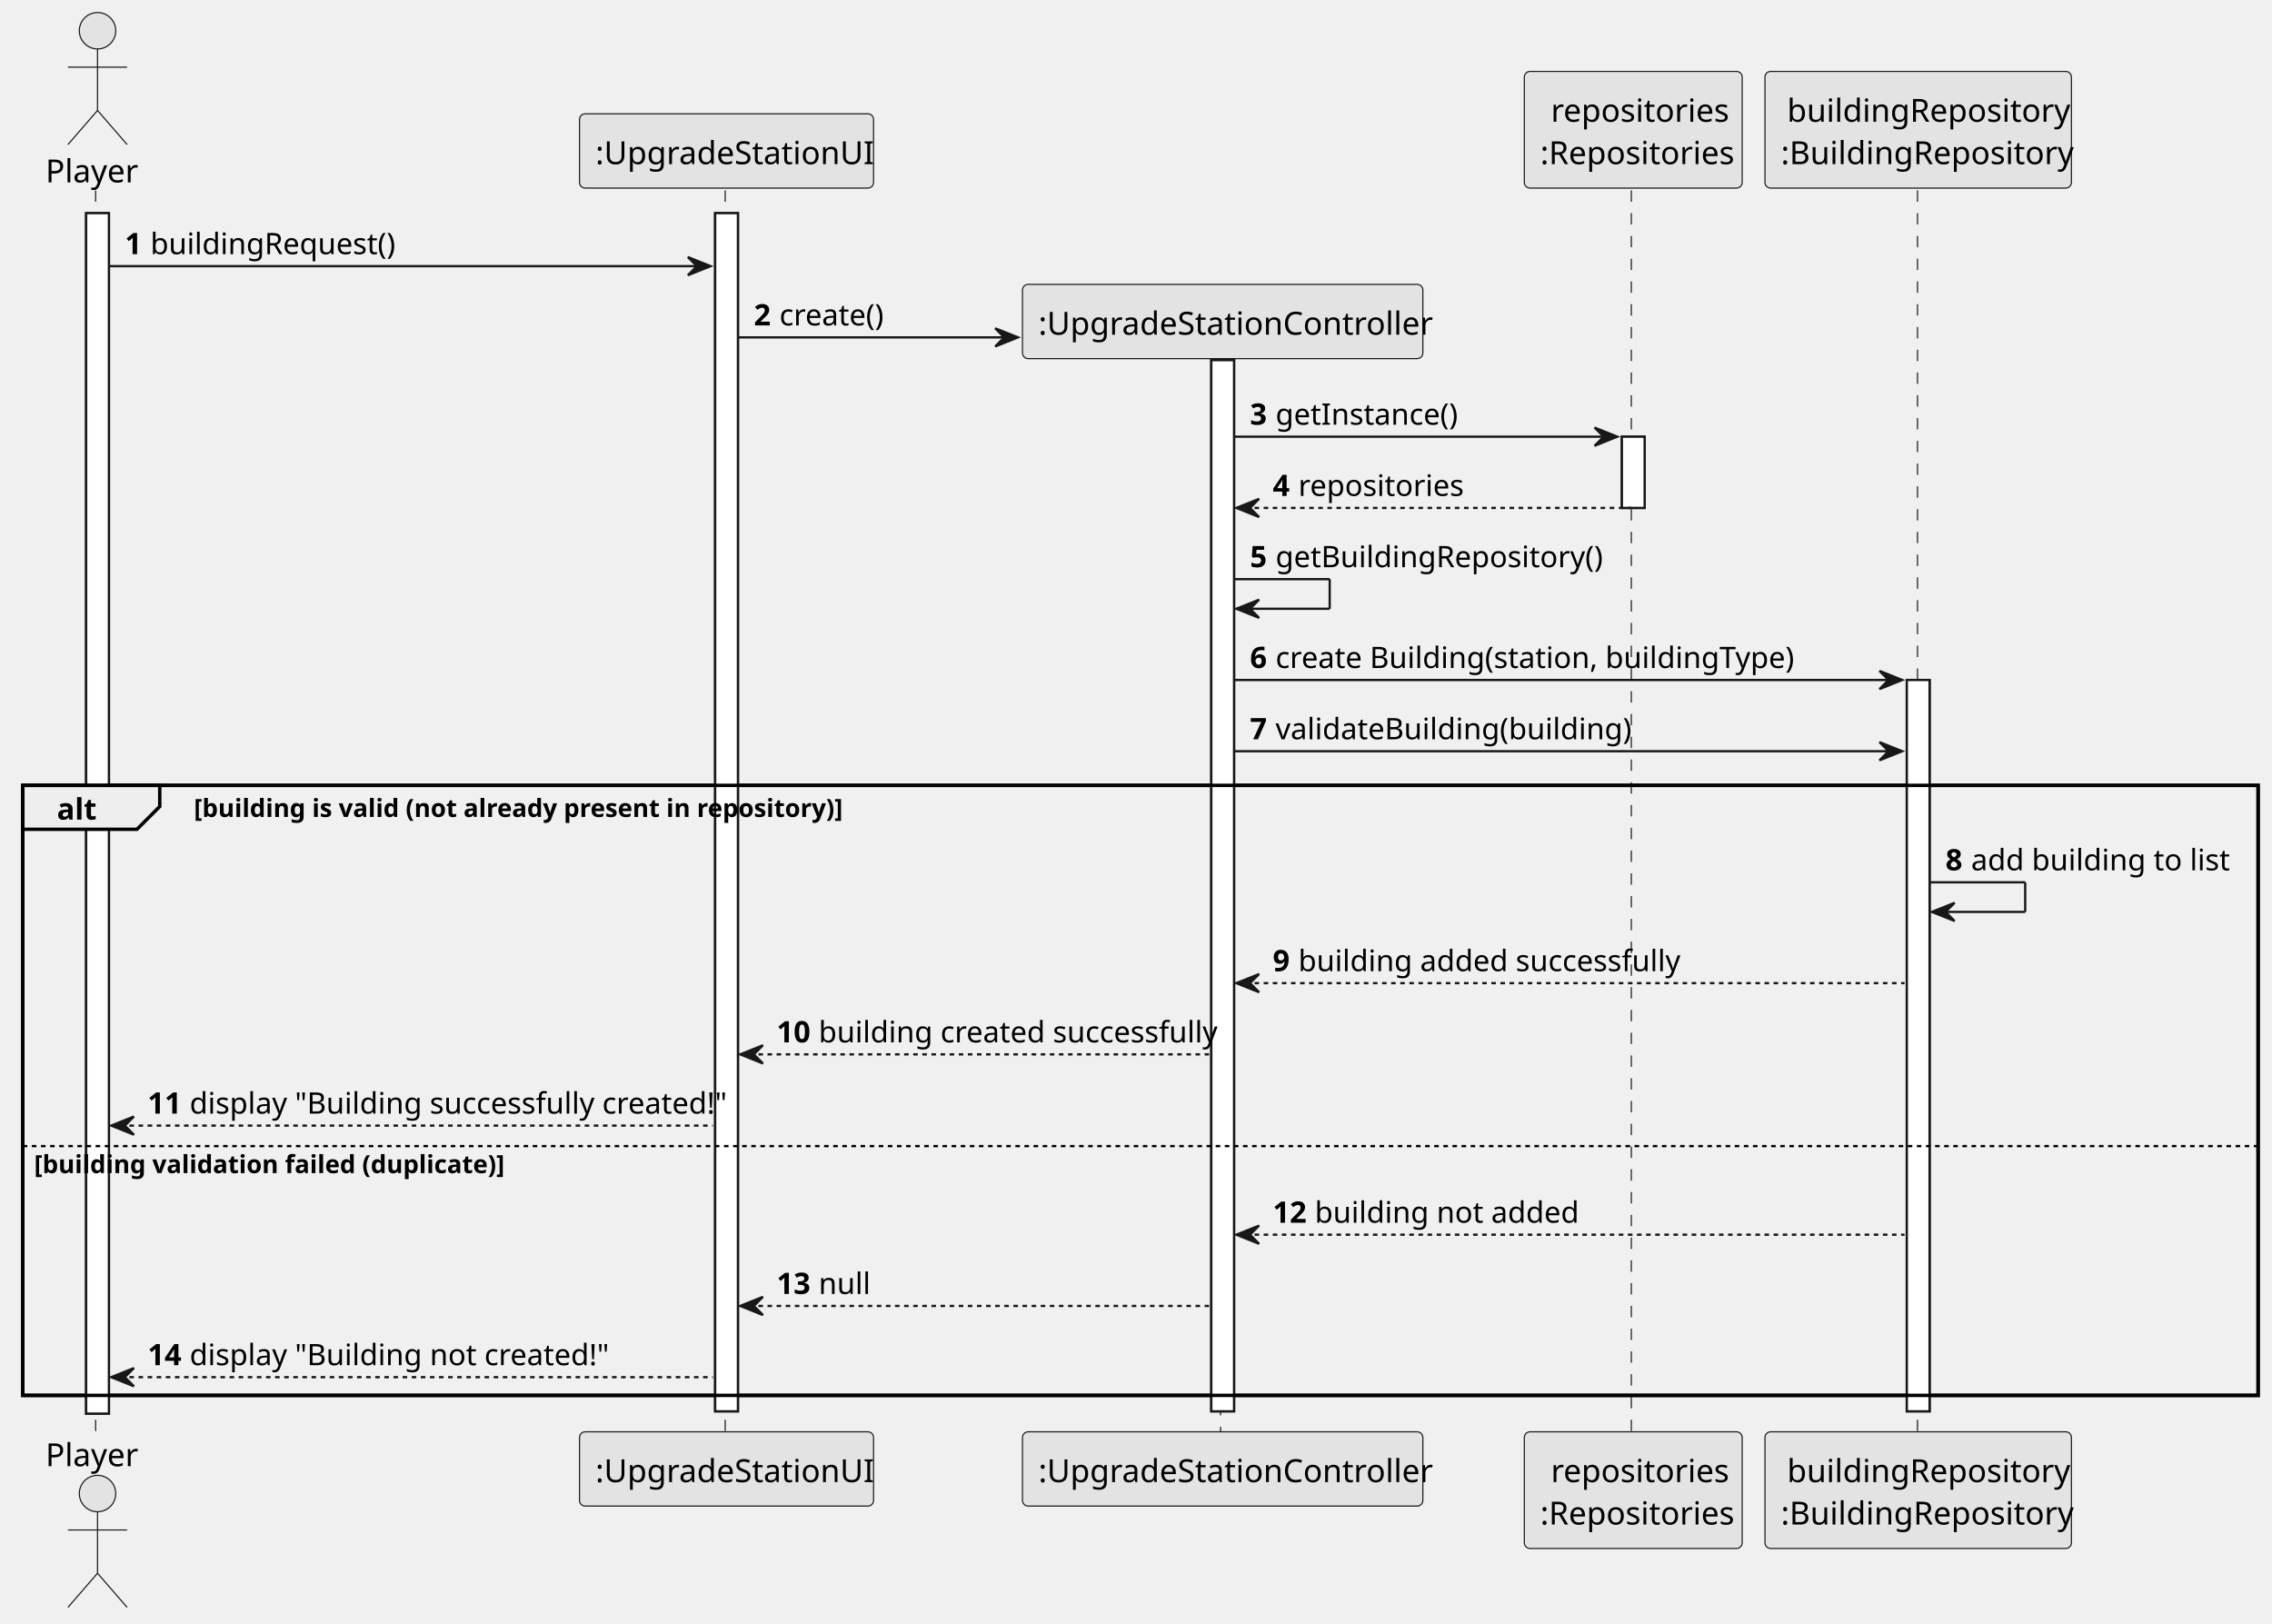
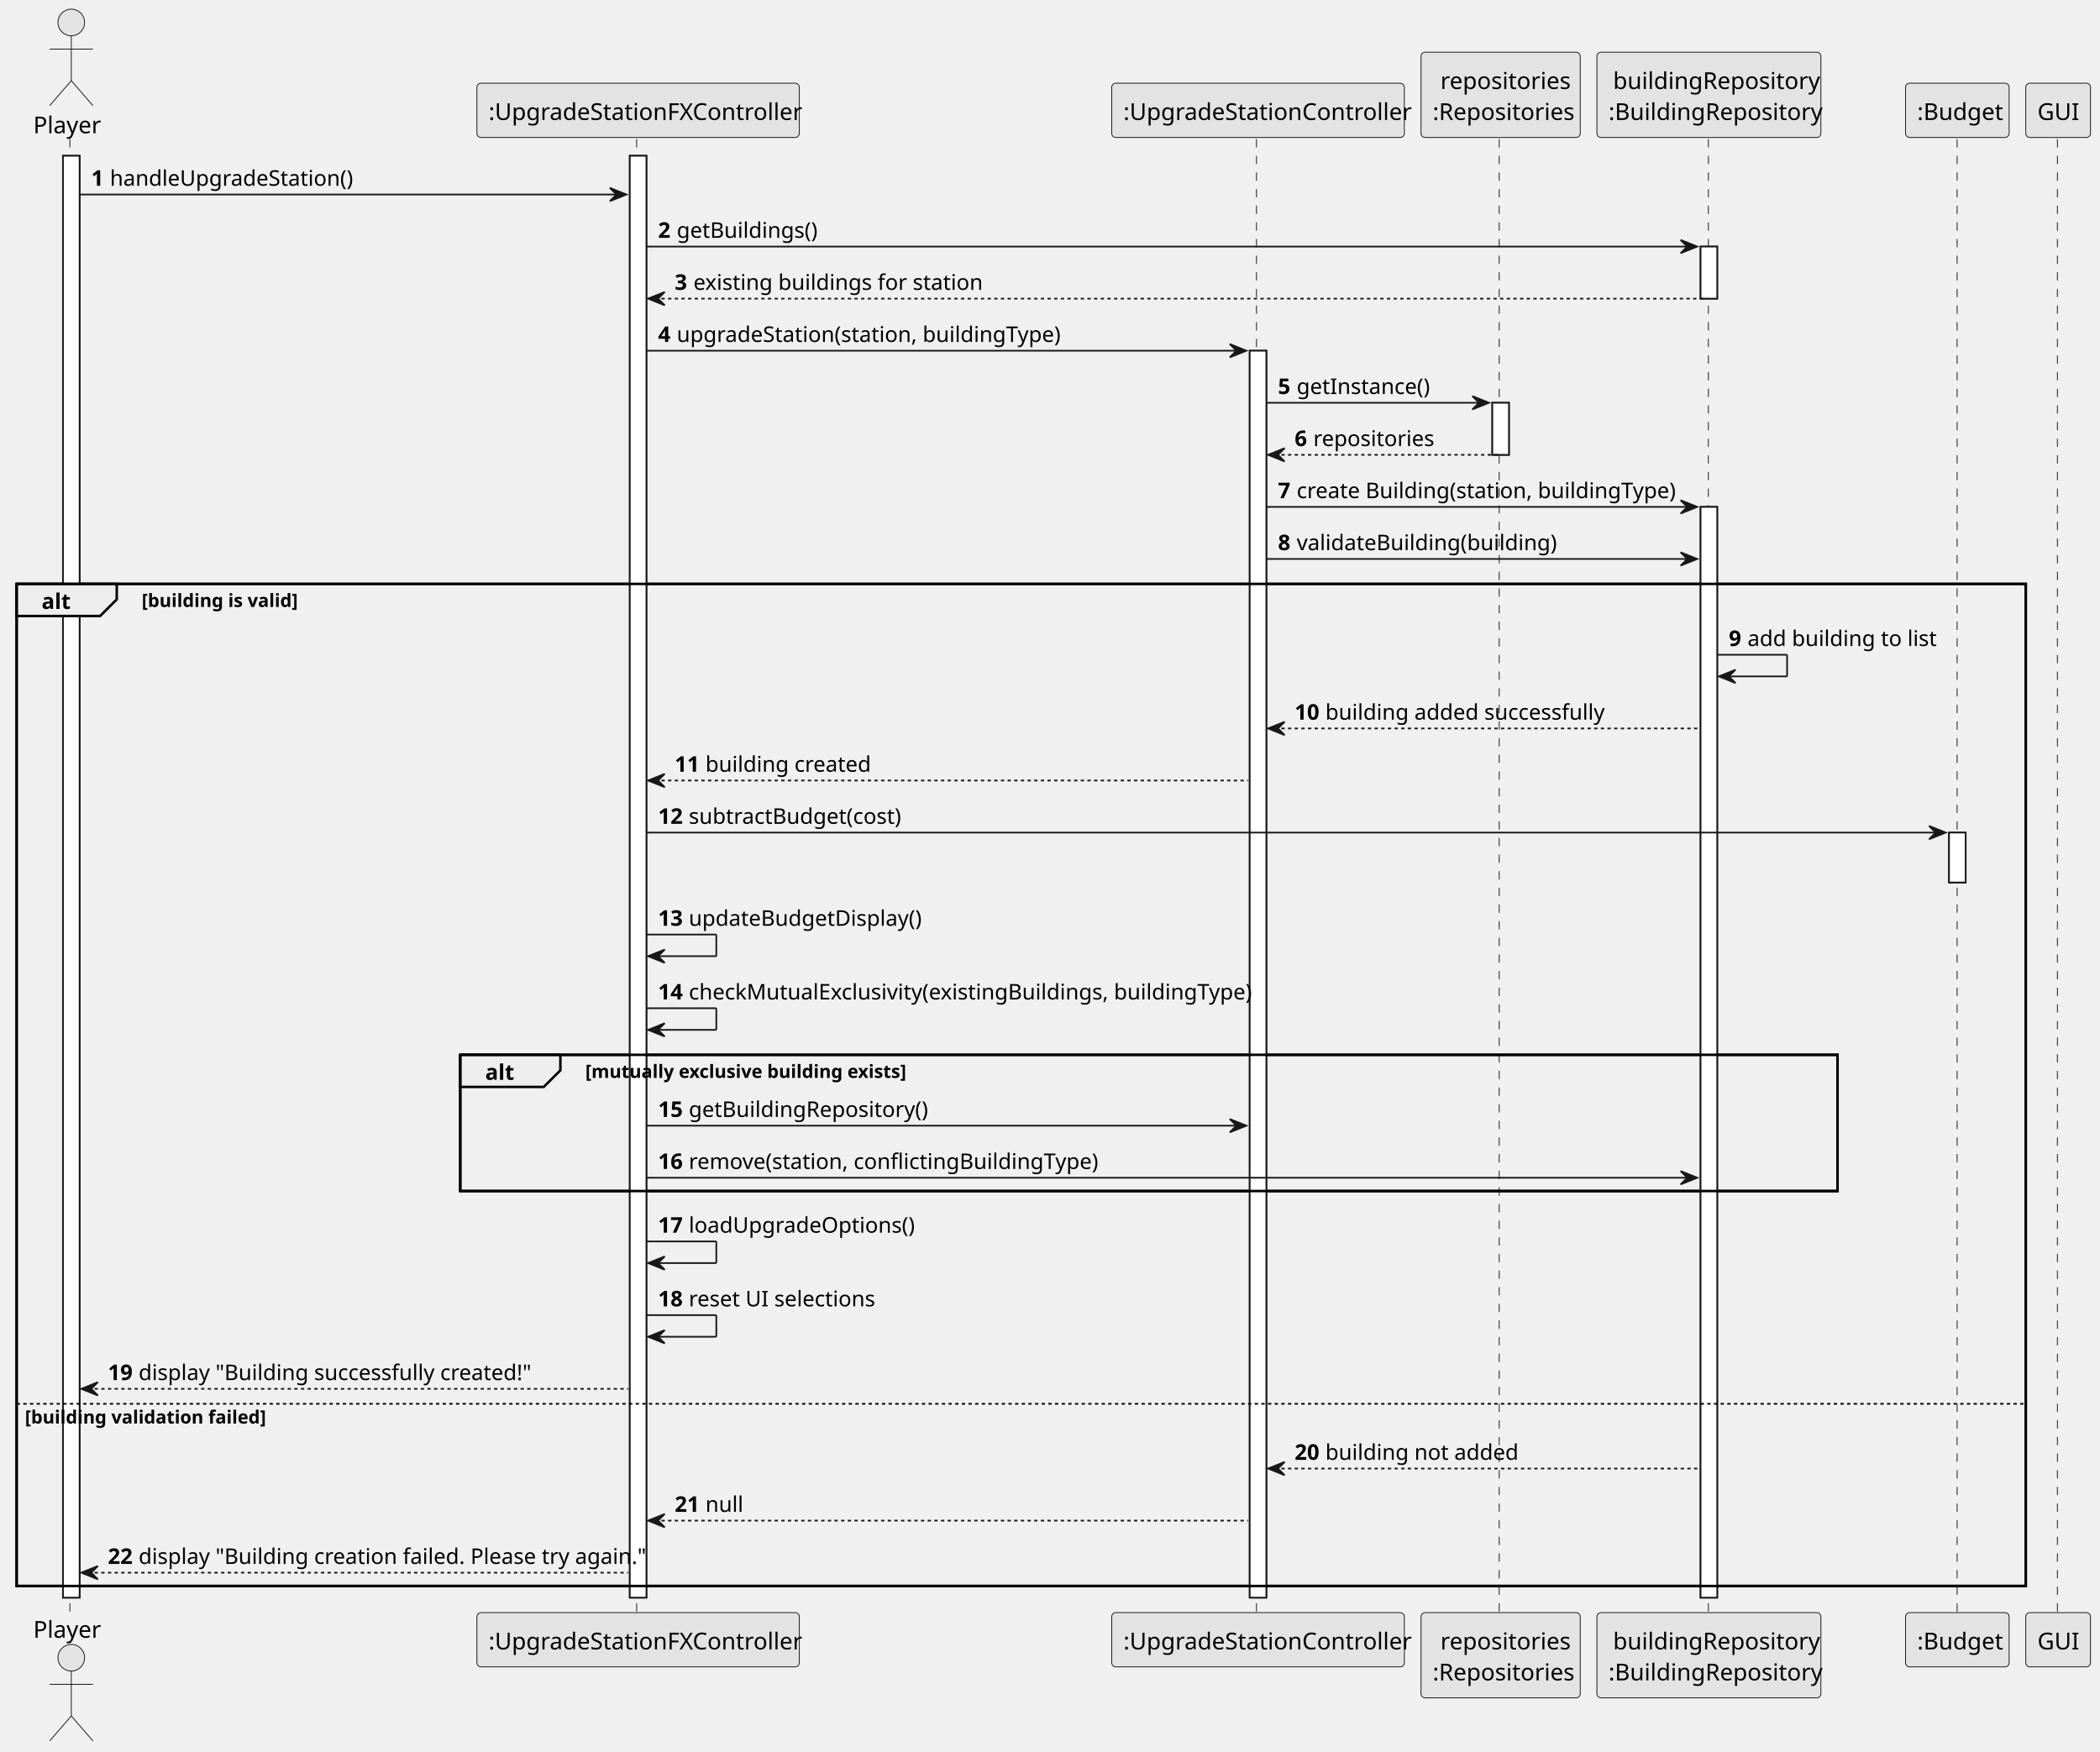
- <svg xmlns="http://www.w3.org/2000/svg" contentStyleType="text/css" height="713px" preserveAspectRatio="none" style="width:998px;height:713px;background:#FFFFFF;" version="1.1" viewBox="0 0 998 713" width="998px" zoomAndPan="magnify">
+ <svg xmlns="http://www.w3.org/2000/svg" contentStyleType="text/css" height="1053px" preserveAspectRatio="none" style="width:1262px;height:1053px;background:#FFFFFF;" version="1.1" viewBox="0 0 1262 1053" width="1262px" zoomAndPan="magnify">
  <defs />
  <g>
-     <rect fill="#FFFFFF" height="527.326" style="stroke:#181818;stroke-width:1.0;" width="10" x="37.841" y="93.621" />
-     <rect fill="#FFFFFF" height="526.326" style="stroke:#181818;stroke-width:1.0;" width="10" x="314.139" y="93.621" />
-     <rect fill="#FFFFFF" height="461.744" style="stroke:#181818;stroke-width:1.0;" width="10" x="532.076" y="158.203" />
-     <rect fill="#FFFFFF" height="31.291" style="stroke:#181818;stroke-width:1.0;" width="10" x="712.428" y="191.824" />
-     <rect fill="#FFFFFF" height="321.25" style="stroke:#181818;stroke-width:1.0;" width="10" x="837.59" y="298.697" />
-     <rect fill="none" height="267.959" style="stroke:#000000;stroke-width:1.5;" width="981.89" x="10" y="344.988" />
-     <line style="stroke:#181818;stroke-width:0.5;stroke-dasharray:5.0,5.0;" x1="42" x2="42" y1="83.621" y2="629.947" />
-     <line style="stroke:#181818;stroke-width:0.5;stroke-dasharray:5.0,5.0;" x1="318.549" x2="318.549" y1="83.621" y2="629.947" />
-     <line style="stroke:#181818;stroke-width:0.5;stroke-dasharray:5.0,5.0;" x1="536.142" x2="536.142" y1="156.723" y2="629.947" />
-     <line style="stroke:#181818;stroke-width:0.5;stroke-dasharray:5.0,5.0;" x1="716.577" x2="716.577" y1="83.621" y2="629.947" />
-     <line style="stroke:#181818;stroke-width:0.5;stroke-dasharray:5.0,5.0;" x1="842.28" x2="842.28" y1="83.621" y2="629.947" />
+     <rect fill="#FFFFFF" height="866.615" style="stroke:#181818;stroke-width:1.0;" width="10" x="37.841" y="93.621" />
+     <rect fill="#FFFFFF" height="866.615" style="stroke:#181818;stroke-width:1.0;" width="10" x="378.472" y="93.621" />
+     <rect fill="#FFFFFF" height="749.451" style="stroke:#181818;stroke-width:1.0;" width="10" x="751.019" y="210.785" />
+     <rect fill="#FFFFFF" height="31.291" style="stroke:#181818;stroke-width:1.0;" width="10" x="896.805" y="242.076" />
+     <rect fill="#FFFFFF" height="31.291" style="stroke:#181818;stroke-width:1.0;" width="10" x="1021.966" y="148.203" />
+     <rect fill="#FFFFFF" height="655.578" style="stroke:#181818;stroke-width:1.0;" width="10" x="1021.966" y="304.658" />
+     <rect fill="#FFFFFF" height="30" style="stroke:#181818;stroke-width:1.0;" width="10" x="1171.266" y="500.404" />
+     <rect fill="none" height="602.287" style="stroke:#000000;stroke-width:1.5;" width="1207.397" x="10" y="350.949" />
+     <rect fill="none" height="81.873" style="stroke:#000000;stroke-width:1.5;" width="827.683" x="276.593" y="633.986" />
+     <line style="stroke:#181818;stroke-width:0.5;stroke-dasharray:5.0,5.0;" x1="42" x2="42" y1="83.621" y2="970.236" />
+     <line style="stroke:#181818;stroke-width:0.5;stroke-dasharray:5.0,5.0;" x1="382.593" x2="382.593" y1="83.621" y2="970.236" />
+     <line style="stroke:#181818;stroke-width:0.5;stroke-dasharray:5.0,5.0;" x1="755.085" x2="755.085" y1="83.621" y2="970.236" />
+     <line style="stroke:#181818;stroke-width:0.5;stroke-dasharray:5.0,5.0;" x1="900.953" x2="900.953" y1="83.621" y2="970.236" />
+     <line style="stroke:#181818;stroke-width:0.5;stroke-dasharray:5.0,5.0;" x1="1026.656" x2="1026.656" y1="83.621" y2="970.236" />
+     <line style="stroke:#181818;stroke-width:0.5;stroke-dasharray:5.0,5.0;" x1="1176.135" x2="1176.135" y1="83.621" y2="970.236" />
+     <line style="stroke:#181818;stroke-width:0.5;stroke-dasharray:5.0,5.0;" x1="1236.397" x2="1236.397" y1="83.621" y2="970.236" />
    <text fill="#000000" font-family="sans-serif" font-size="14" lengthAdjust="spacing" textLength="39.683" x="20" y="80.107">Player</text>
    <ellipse cx="42.841" cy="13.5" fill="#E3E3E3" rx="8" ry="8" style="stroke:#181818;stroke-width:0.5;" />
    <path d="M42.841,21.5 L42.841,48.5 M29.841,29.5 L55.841,29.5 M42.841,48.5 L29.841,63.5 M42.841,48.5 L55.841,63.5 " fill="none" style="stroke:#181818;stroke-width:0.5;" />
-     <text fill="#000000" font-family="sans-serif" font-size="14" lengthAdjust="spacing" textLength="39.683" x="20" y="644.055">Player</text>
-     <ellipse cx="42.841" cy="656.068" fill="#E3E3E3" rx="8" ry="8" style="stroke:#181818;stroke-width:0.5;" />
-     <path d="M42.841,664.068 L42.841,691.068 M29.841,672.068 L55.841,672.068 M42.841,691.068 L29.841,706.068 M42.841,691.068 L55.841,706.068 " fill="none" style="stroke:#181818;stroke-width:0.5;" />
-     <rect fill="#E3E3E3" height="32.621" rx="2.5" ry="2.5" style="stroke:#181818;stroke-width:0.5;" width="129.179" x="254.549" y="50" />
-     <text fill="#000000" font-family="sans-serif" font-size="14" lengthAdjust="spacing" textLength="115.179" x="261.549" y="72.107">:UpgradeStationUI</text>
-     <rect fill="#E3E3E3" height="32.621" rx="2.5" ry="2.5" style="stroke:#181818;stroke-width:0.5;" width="129.179" x="254.549" y="628.947" />
-     <text fill="#000000" font-family="sans-serif" font-size="14" lengthAdjust="spacing" textLength="115.179" x="261.549" y="651.055">:UpgradeStationUI</text>
-     <rect fill="#E3E3E3" height="32.621" rx="2.5" ry="2.5" style="stroke:#181818;stroke-width:0.5;" width="175.868" x="449.142" y="628.947" />
-     <text fill="#000000" font-family="sans-serif" font-size="14" lengthAdjust="spacing" textLength="161.868" x="456.142" y="651.055">:UpgradeStationController</text>
-     <rect fill="#E3E3E3" height="51.242" rx="2.5" ry="2.5" style="stroke:#181818;stroke-width:0.5;" width="95.703" x="669.577" y="31.379" />
-     <text fill="#000000" font-family="sans-serif" font-size="14" lengthAdjust="spacing" textLength="72.365" x="681.246" y="53.486">repositories</text>
-     <text fill="#000000" font-family="sans-serif" font-size="14" lengthAdjust="spacing" textLength="81.703" x="676.577" y="72.107">:Repositories</text>
-     <rect fill="#E3E3E3" height="51.242" rx="2.5" ry="2.5" style="stroke:#181818;stroke-width:0.5;" width="95.703" x="669.577" y="628.947" />
-     <text fill="#000000" font-family="sans-serif" font-size="14" lengthAdjust="spacing" textLength="72.365" x="681.246" y="651.055">repositories</text>
-     <text fill="#000000" font-family="sans-serif" font-size="14" lengthAdjust="spacing" textLength="81.703" x="676.577" y="669.676">:Repositories</text>
-     <rect fill="#E3E3E3" height="51.242" rx="2.5" ry="2.5" style="stroke:#181818;stroke-width:0.5;" width="134.62" x="775.28" y="31.379" />
-     <text fill="#000000" font-family="sans-serif" font-size="14" lengthAdjust="spacing" textLength="115.179" x="785" y="53.486">buildingRepository</text>
-     <text fill="#000000" font-family="sans-serif" font-size="14" lengthAdjust="spacing" textLength="120.62" x="782.28" y="72.107">:BuildingRepository</text>
-     <rect fill="#E3E3E3" height="51.242" rx="2.5" ry="2.5" style="stroke:#181818;stroke-width:0.5;" width="134.62" x="775.28" y="628.947" />
-     <text fill="#000000" font-family="sans-serif" font-size="14" lengthAdjust="spacing" textLength="115.179" x="785" y="651.055">buildingRepository</text>
-     <text fill="#000000" font-family="sans-serif" font-size="14" lengthAdjust="spacing" textLength="120.62" x="782.28" y="669.676">:BuildingRepository</text>
-     <rect fill="#FFFFFF" height="527.326" style="stroke:#181818;stroke-width:1.0;" width="10" x="37.841" y="93.621" />
-     <rect fill="#FFFFFF" height="526.326" style="stroke:#181818;stroke-width:1.0;" width="10" x="314.139" y="93.621" />
-     <rect fill="#FFFFFF" height="461.744" style="stroke:#181818;stroke-width:1.0;" width="10" x="532.076" y="158.203" />
-     <rect fill="#FFFFFF" height="31.291" style="stroke:#181818;stroke-width:1.0;" width="10" x="712.428" y="191.824" />
-     <rect fill="#FFFFFF" height="321.25" style="stroke:#181818;stroke-width:1.0;" width="10" x="837.59" y="298.697" />
-     <polygon fill="#181818" points="302.139,112.912,312.139,116.912,302.139,120.912,306.139,116.912" style="stroke:#181818;stroke-width:1.0;" />
-     <line style="stroke:#181818;stroke-width:1.0;" x1="47.841" x2="308.139" y1="116.912" y2="116.912" />
+     <text fill="#000000" font-family="sans-serif" font-size="14" lengthAdjust="spacing" textLength="39.683" x="20" y="984.344">Player</text>
+     <ellipse cx="42.841" cy="996.357" fill="#E3E3E3" rx="8" ry="8" style="stroke:#181818;stroke-width:0.5;" />
+     <path d="M42.841,1004.357 L42.841,1031.357 M29.841,1012.357 L55.841,1012.357 M42.841,1031.357 L29.841,1046.357 M42.841,1031.357 L55.841,1046.357 " fill="none" style="stroke:#181818;stroke-width:0.5;" />
+     <rect fill="#E3E3E3" height="32.621" rx="2.5" ry="2.5" style="stroke:#181818;stroke-width:0.5;" width="193.758" x="286.593" y="50" />
+     <text fill="#000000" font-family="sans-serif" font-size="14" lengthAdjust="spacing" textLength="179.758" x="293.593" y="72.107">:UpgradeStationFXController</text>
+     <rect fill="#E3E3E3" height="32.621" rx="2.5" ry="2.5" style="stroke:#181818;stroke-width:0.5;" width="193.758" x="286.593" y="969.236" />
+     <text fill="#000000" font-family="sans-serif" font-size="14" lengthAdjust="spacing" textLength="179.758" x="293.593" y="991.344">:UpgradeStationFXController</text>
+     <rect fill="#E3E3E3" height="32.621" rx="2.5" ry="2.5" style="stroke:#181818;stroke-width:0.5;" width="175.868" x="668.085" y="50" />
+     <text fill="#000000" font-family="sans-serif" font-size="14" lengthAdjust="spacing" textLength="161.868" x="675.085" y="72.107">:UpgradeStationController</text>
+     <rect fill="#E3E3E3" height="32.621" rx="2.5" ry="2.5" style="stroke:#181818;stroke-width:0.5;" width="175.868" x="668.085" y="969.236" />
+     <text fill="#000000" font-family="sans-serif" font-size="14" lengthAdjust="spacing" textLength="161.868" x="675.085" y="991.344">:UpgradeStationController</text>
+     <rect fill="#E3E3E3" height="51.242" rx="2.5" ry="2.5" style="stroke:#181818;stroke-width:0.5;" width="95.703" x="853.953" y="31.379" />
+     <text fill="#000000" font-family="sans-serif" font-size="14" lengthAdjust="spacing" textLength="72.365" x="865.622" y="53.486">repositories</text>
+     <text fill="#000000" font-family="sans-serif" font-size="14" lengthAdjust="spacing" textLength="81.703" x="860.953" y="72.107">:Repositories</text>
+     <rect fill="#E3E3E3" height="51.242" rx="2.5" ry="2.5" style="stroke:#181818;stroke-width:0.5;" width="95.703" x="853.953" y="969.236" />
+     <text fill="#000000" font-family="sans-serif" font-size="14" lengthAdjust="spacing" textLength="72.365" x="865.622" y="991.344">repositories</text>
+     <text fill="#000000" font-family="sans-serif" font-size="14" lengthAdjust="spacing" textLength="81.703" x="860.953" y="1009.965">:Repositories</text>
+     <rect fill="#E3E3E3" height="51.242" rx="2.5" ry="2.5" style="stroke:#181818;stroke-width:0.5;" width="134.62" x="959.656" y="31.379" />
+     <text fill="#000000" font-family="sans-serif" font-size="14" lengthAdjust="spacing" textLength="115.179" x="969.377" y="53.486">buildingRepository</text>
+     <text fill="#000000" font-family="sans-serif" font-size="14" lengthAdjust="spacing" textLength="120.62" x="966.656" y="72.107">:BuildingRepository</text>
+     <rect fill="#E3E3E3" height="51.242" rx="2.5" ry="2.5" style="stroke:#181818;stroke-width:0.5;" width="134.62" x="959.656" y="969.236" />
+     <text fill="#000000" font-family="sans-serif" font-size="14" lengthAdjust="spacing" textLength="115.179" x="969.377" y="991.344">buildingRepository</text>
+     <text fill="#000000" font-family="sans-serif" font-size="14" lengthAdjust="spacing" textLength="120.62" x="966.656" y="1009.965">:BuildingRepository</text>
+     <rect fill="#E3E3E3" height="32.621" rx="2.5" ry="2.5" style="stroke:#181818;stroke-width:0.5;" width="62.262" x="1145.135" y="50" />
+     <text fill="#000000" font-family="sans-serif" font-size="14" lengthAdjust="spacing" textLength="48.262" x="1152.135" y="72.107">:Budget</text>
+     <rect fill="#E3E3E3" height="32.621" rx="2.5" ry="2.5" style="stroke:#181818;stroke-width:0.5;" width="62.262" x="1145.135" y="969.236" />
+     <text fill="#000000" font-family="sans-serif" font-size="14" lengthAdjust="spacing" textLength="48.262" x="1152.135" y="991.344">:Budget</text>
+     <rect fill="#E3E3E3" height="32.621" rx="2.5" ry="2.5" style="stroke:#181818;stroke-width:0.5;" width="38.89" x="1217.397" y="50" />
+     <text fill="#000000" font-family="sans-serif" font-size="14" lengthAdjust="spacing" textLength="24.89" x="1224.397" y="72.107">GUI</text>
+     <rect fill="#E3E3E3" height="32.621" rx="2.5" ry="2.5" style="stroke:#181818;stroke-width:0.5;" width="38.89" x="1217.397" y="969.236" />
+     <text fill="#000000" font-family="sans-serif" font-size="14" lengthAdjust="spacing" textLength="24.89" x="1224.397" y="991.344">GUI</text>
+     <rect fill="#FFFFFF" height="866.615" style="stroke:#181818;stroke-width:1.0;" width="10" x="37.841" y="93.621" />
+     <rect fill="#FFFFFF" height="866.615" style="stroke:#181818;stroke-width:1.0;" width="10" x="378.472" y="93.621" />
+     <rect fill="#FFFFFF" height="749.451" style="stroke:#181818;stroke-width:1.0;" width="10" x="751.019" y="210.785" />
+     <rect fill="#FFFFFF" height="31.291" style="stroke:#181818;stroke-width:1.0;" width="10" x="896.805" y="242.076" />
+     <rect fill="#FFFFFF" height="31.291" style="stroke:#181818;stroke-width:1.0;" width="10" x="1021.966" y="148.203" />
+     <rect fill="#FFFFFF" height="655.578" style="stroke:#181818;stroke-width:1.0;" width="10" x="1021.966" y="304.658" />
+     <rect fill="#FFFFFF" height="30" style="stroke:#181818;stroke-width:1.0;" width="10" x="1171.266" y="500.404" />
+     <polygon fill="#181818" points="366.472,112.912,376.472,116.912,366.472,120.912,370.472,116.912" style="stroke:#181818;stroke-width:1.0;" />
+     <line style="stroke:#181818;stroke-width:1.0;" x1="47.841" x2="372.472" y1="116.912" y2="116.912" />
    <text fill="#000000" font-family="sans-serif" font-size="13" font-weight="bold" lengthAdjust="spacing" textLength="7.23" x="54.841" y="111.649">1</text>
-     <text fill="#000000" font-family="sans-serif" font-size="13" lengthAdjust="spacing" textLength="101.893" x="66.071" y="111.649">buildingRequest()</text>
-     <polygon fill="#181818" points="437.142,144.203,447.142,148.203,437.142,152.203,441.142,148.203" style="stroke:#181818;stroke-width:1.0;" />
-     <line style="stroke:#181818;stroke-width:1.0;" x1="324.139" x2="443.142" y1="148.203" y2="148.203" />
-     <text fill="#000000" font-family="sans-serif" font-size="13" font-weight="bold" lengthAdjust="spacing" textLength="7.23" x="331.139" y="142.94">2</text>
-     <text fill="#000000" font-family="sans-serif" font-size="13" lengthAdjust="spacing" textLength="44.789" x="342.369" y="142.94">create()</text>
-     <rect fill="#E3E3E3" height="32.621" rx="2.5" ry="2.5" style="stroke:#181818;stroke-width:0.5;" width="175.868" x="449.142" y="124.912" />
-     <text fill="#000000" font-family="sans-serif" font-size="14" lengthAdjust="spacing" textLength="161.868" x="456.142" y="147.019">:UpgradeStationController</text>
-     <polygon fill="#181818" points="700.428,187.824,710.428,191.824,700.428,195.824,704.428,191.824" style="stroke:#181818;stroke-width:1.0;" />
-     <line style="stroke:#181818;stroke-width:1.0;" x1="542.076" x2="706.428" y1="191.824" y2="191.824" />
-     <text fill="#000000" font-family="sans-serif" font-size="13" font-weight="bold" lengthAdjust="spacing" textLength="7.23" x="549.076" y="186.561">3</text>
-     <text fill="#000000" font-family="sans-serif" font-size="13" lengthAdjust="spacing" textLength="75.874" x="560.306" y="186.561">getInstance()</text>
-     <polygon fill="#181818" points="553.076,219.115,543.076,223.115,553.076,227.115,549.076,223.115" style="stroke:#181818;stroke-width:1.0;" />
-     <line style="stroke:#181818;stroke-width:1.0;stroke-dasharray:2.0,2.0;" x1="547.076" x2="716.428" y1="223.115" y2="223.115" />
-     <text fill="#000000" font-family="sans-serif" font-size="13" font-weight="bold" lengthAdjust="spacing" textLength="7.23" x="559.076" y="217.852">4</text>
-     <text fill="#000000" font-family="sans-serif" font-size="13" lengthAdjust="spacing" textLength="67.196" x="570.306" y="217.852">repositories</text>
-     <line style="stroke:#181818;stroke-width:1.0;" x1="542.076" x2="584.076" y1="254.406" y2="254.406" />
-     <line style="stroke:#181818;stroke-width:1.0;" x1="584.076" x2="584.076" y1="254.406" y2="267.406" />
-     <line style="stroke:#181818;stroke-width:1.0;" x1="543.076" x2="584.076" y1="267.406" y2="267.406" />
-     <polygon fill="#181818" points="553.076,263.406,543.076,267.406,553.076,271.406,549.076,267.406" style="stroke:#181818;stroke-width:1.0;" />
-     <text fill="#000000" font-family="sans-serif" font-size="13" font-weight="bold" lengthAdjust="spacing" textLength="7.23" x="549.076" y="249.144">5</text>
-     <text fill="#000000" font-family="sans-serif" font-size="13" lengthAdjust="spacing" textLength="135.123" x="560.306" y="249.144">getBuildingRepository()</text>
-     <polygon fill="#181818" points="825.59,294.697,835.59,298.697,825.59,302.697,829.59,298.697" style="stroke:#181818;stroke-width:1.0;" />
-     <line style="stroke:#181818;stroke-width:1.0;" x1="542.076" x2="831.59" y1="298.697" y2="298.697" />
-     <text fill="#000000" font-family="sans-serif" font-size="13" font-weight="bold" lengthAdjust="spacing" textLength="7.23" x="549.076" y="293.435">6</text>
-     <text fill="#000000" font-family="sans-serif" font-size="13" lengthAdjust="spacing" textLength="213.897" x="560.306" y="293.435">create Building(station, buildingType)</text>
-     <polygon fill="#181818" points="825.59,325.988,835.59,329.988,825.59,333.988,829.59,329.988" style="stroke:#181818;stroke-width:1.0;" />
-     <line style="stroke:#181818;stroke-width:1.0;" x1="542.076" x2="831.59" y1="329.988" y2="329.988" />
-     <text fill="#000000" font-family="sans-serif" font-size="13" font-weight="bold" lengthAdjust="spacing" textLength="7.23" x="549.076" y="324.726">7</text>
-     <text fill="#000000" font-family="sans-serif" font-size="13" lengthAdjust="spacing" textLength="144.536" x="560.306" y="324.726">validateBuilding(building)</text>
-     <path d="M10,344.988 L70.171,344.988 L70.171,354.279 L60.171,364.279 L10,364.279 L10,344.988 " fill="#EEEEEE" style="stroke:#000000;stroke-width:1.5;" />
-     <rect fill="none" height="267.959" style="stroke:#000000;stroke-width:1.5;" width="981.89" x="10" y="344.988" />
-     <text fill="#000000" font-family="sans-serif" font-size="13" font-weight="bold" lengthAdjust="spacing" textLength="15.171" x="25" y="360.017">alt</text>
-     <text fill="#000000" font-family="sans-serif" font-size="11" font-weight="bold" lengthAdjust="spacing" textLength="271.981" x="85.171" y="358.858">[building is valid (not already present in repository)]</text>
-     <line style="stroke:#181818;stroke-width:1.0;" x1="847.59" x2="889.59" y1="387.57" y2="387.57" />
-     <line style="stroke:#181818;stroke-width:1.0;" x1="889.59" x2="889.59" y1="387.57" y2="400.57" />
-     <line style="stroke:#181818;stroke-width:1.0;" x1="848.59" x2="889.59" y1="400.57" y2="400.57" />
-     <polygon fill="#181818" points="858.59,396.57,848.59,400.57,858.59,404.57,854.59,400.57" style="stroke:#181818;stroke-width:1.0;" />
-     <text fill="#000000" font-family="sans-serif" font-size="13" font-weight="bold" lengthAdjust="spacing" textLength="7.23" x="854.59" y="382.308">8</text>
-     <text fill="#000000" font-family="sans-serif" font-size="13" lengthAdjust="spacing" textLength="104.07" x="865.82" y="382.308">add building to list</text>
-     <polygon fill="#181818" points="553.076,427.861,543.076,431.861,553.076,435.861,549.076,431.861" style="stroke:#181818;stroke-width:1.0;" />
-     <line style="stroke:#181818;stroke-width:1.0;stroke-dasharray:2.0,2.0;" x1="547.076" x2="836.59" y1="431.861" y2="431.861" />
-     <text fill="#000000" font-family="sans-serif" font-size="13" font-weight="bold" lengthAdjust="spacing" textLength="7.23" x="559.076" y="426.599">9</text>
-     <text fill="#000000" font-family="sans-serif" font-size="13" lengthAdjust="spacing" textLength="158.266" x="570.306" y="426.599">building added successfully</text>
-     <polygon fill="#181818" points="335.139,459.152,325.139,463.152,335.139,467.152,331.139,463.152" style="stroke:#181818;stroke-width:1.0;" />
-     <line style="stroke:#181818;stroke-width:1.0;stroke-dasharray:2.0,2.0;" x1="329.139" x2="531.076" y1="463.152" y2="463.152" />
-     <text fill="#000000" font-family="sans-serif" font-size="13" font-weight="bold" lengthAdjust="spacing" textLength="14.46" x="341.139" y="457.89">10</text>
-     <text fill="#000000" font-family="sans-serif" font-size="13" lengthAdjust="spacing" textLength="165.477" x="359.599" y="457.89">building created successfully</text>
-     <polygon fill="#181818" points="58.841,490.443,48.841,494.443,58.841,498.443,54.841,494.443" style="stroke:#181818;stroke-width:1.0;" />
-     <line style="stroke:#181818;stroke-width:1.0;stroke-dasharray:2.0,2.0;" x1="52.841" x2="313.139" y1="494.443" y2="494.443" />
-     <text fill="#000000" font-family="sans-serif" font-size="13" font-weight="bold" lengthAdjust="spacing" textLength="14.46" x="64.841" y="489.181">11</text>
-     <text fill="#000000" font-family="sans-serif" font-size="13" lengthAdjust="spacing" textLength="223.837" x="83.301" y="489.181">display "Building successfully created!"</text>
-     <line style="stroke:#000000;stroke-width:1.0;stroke-dasharray:2.0,2.0;" x1="10" x2="991.89" y1="503.443" y2="503.443" />
-     <text fill="#000000" font-family="sans-serif" font-size="11" font-weight="bold" lengthAdjust="spacing" textLength="194.944" x="15" y="515.313">[building validation failed (duplicate)]</text>
-     <polygon fill="#181818" points="553.076,538.365,543.076,542.365,553.076,546.365,549.076,542.365" style="stroke:#181818;stroke-width:1.0;" />
-     <line style="stroke:#181818;stroke-width:1.0;stroke-dasharray:2.0,2.0;" x1="547.076" x2="836.59" y1="542.365" y2="542.365" />
-     <text fill="#000000" font-family="sans-serif" font-size="13" font-weight="bold" lengthAdjust="spacing" textLength="14.46" x="559.076" y="537.102">12</text>
-     <text fill="#000000" font-family="sans-serif" font-size="13" lengthAdjust="spacing" textLength="106.26" x="577.536" y="537.102">building not added</text>
-     <polygon fill="#181818" points="335.139,569.656,325.139,573.656,335.139,577.656,331.139,573.656" style="stroke:#181818;stroke-width:1.0;" />
-     <line style="stroke:#181818;stroke-width:1.0;stroke-dasharray:2.0,2.0;" x1="329.139" x2="531.076" y1="573.656" y2="573.656" />
-     <text fill="#000000" font-family="sans-serif" font-size="13" font-weight="bold" lengthAdjust="spacing" textLength="14.46" x="341.139" y="568.394">13</text>
-     <text fill="#000000" font-family="sans-serif" font-size="13" lengthAdjust="spacing" textLength="20.236" x="359.599" y="568.394">null</text>
-     <polygon fill="#181818" points="58.841,600.947,48.841,604.947,58.841,608.947,54.841,604.947" style="stroke:#181818;stroke-width:1.0;" />
-     <line style="stroke:#181818;stroke-width:1.0;stroke-dasharray:2.0,2.0;" x1="52.841" x2="313.139" y1="604.947" y2="604.947" />
-     <text fill="#000000" font-family="sans-serif" font-size="13" font-weight="bold" lengthAdjust="spacing" textLength="14.46" x="64.841" y="599.685">14</text>
-     <text fill="#000000" font-family="sans-serif" font-size="13" lengthAdjust="spacing" textLength="171.831" x="83.301" y="599.685">display "Building not created!"</text>
+     <text fill="#000000" font-family="sans-serif" font-size="13" lengthAdjust="spacing" textLength="138.036" x="66.071" y="111.649">handleUpgradeStation()</text>
+     <polygon fill="#181818" points="1009.966,144.203,1019.966,148.203,1009.966,152.203,1013.966,148.203" style="stroke:#181818;stroke-width:1.0;" />
+     <line style="stroke:#181818;stroke-width:1.0;" x1="388.472" x2="1015.966" y1="148.203" y2="148.203" />
+     <text fill="#000000" font-family="sans-serif" font-size="13" font-weight="bold" lengthAdjust="spacing" textLength="7.23" x="395.472" y="142.94">2</text>
+     <text fill="#000000" font-family="sans-serif" font-size="13" lengthAdjust="spacing" textLength="79.485" x="406.702" y="142.94">getBuildings()</text>
+     <polygon fill="#181818" points="399.472,175.494,389.472,179.494,399.472,183.494,395.472,179.494" style="stroke:#181818;stroke-width:1.0;" />
+     <line style="stroke:#181818;stroke-width:1.0;stroke-dasharray:2.0,2.0;" x1="393.472" x2="1025.966" y1="179.494" y2="179.494" />
+     <text fill="#000000" font-family="sans-serif" font-size="13" font-weight="bold" lengthAdjust="spacing" textLength="7.23" x="405.472" y="174.231">3</text>
+     <text fill="#000000" font-family="sans-serif" font-size="13" lengthAdjust="spacing" textLength="159.701" x="416.702" y="174.231">existing buildings for station</text>
+     <polygon fill="#181818" points="739.019,206.785,749.019,210.785,739.019,214.785,743.019,210.785" style="stroke:#181818;stroke-width:1.0;" />
+     <line style="stroke:#181818;stroke-width:1.0;" x1="388.472" x2="745.019" y1="210.785" y2="210.785" />
+     <text fill="#000000" font-family="sans-serif" font-size="13" font-weight="bold" lengthAdjust="spacing" textLength="7.23" x="395.472" y="205.523">4</text>
+     <text fill="#000000" font-family="sans-serif" font-size="13" lengthAdjust="spacing" textLength="216.081" x="406.702" y="205.523">upgradeStation(station, buildingType)</text>
+     <polygon fill="#181818" points="884.805,238.076,894.805,242.076,884.805,246.076,888.805,242.076" style="stroke:#181818;stroke-width:1.0;" />
+     <line style="stroke:#181818;stroke-width:1.0;" x1="761.019" x2="890.805" y1="242.076" y2="242.076" />
+     <text fill="#000000" font-family="sans-serif" font-size="13" font-weight="bold" lengthAdjust="spacing" textLength="7.23" x="768.019" y="236.814">5</text>
+     <text fill="#000000" font-family="sans-serif" font-size="13" lengthAdjust="spacing" textLength="75.874" x="779.249" y="236.814">getInstance()</text>
+     <polygon fill="#181818" points="772.019,269.367,762.019,273.367,772.019,277.367,768.019,273.367" style="stroke:#181818;stroke-width:1.0;" />
+     <line style="stroke:#181818;stroke-width:1.0;stroke-dasharray:2.0,2.0;" x1="766.019" x2="900.805" y1="273.367" y2="273.367" />
+     <text fill="#000000" font-family="sans-serif" font-size="13" font-weight="bold" lengthAdjust="spacing" textLength="7.23" x="778.019" y="268.104">6</text>
+     <text fill="#000000" font-family="sans-serif" font-size="13" lengthAdjust="spacing" textLength="67.196" x="789.249" y="268.104">repositories</text>
+     <polygon fill="#181818" points="1009.966,300.658,1019.966,304.658,1009.966,308.658,1013.966,304.658" style="stroke:#181818;stroke-width:1.0;" />
+     <line style="stroke:#181818;stroke-width:1.0;" x1="761.019" x2="1015.966" y1="304.658" y2="304.658" />
+     <text fill="#000000" font-family="sans-serif" font-size="13" font-weight="bold" lengthAdjust="spacing" textLength="7.23" x="768.019" y="299.396">7</text>
+     <text fill="#000000" font-family="sans-serif" font-size="13" lengthAdjust="spacing" textLength="213.897" x="779.249" y="299.396">create Building(station, buildingType)</text>
+     <polygon fill="#181818" points="1009.966,331.949,1019.966,335.949,1009.966,339.949,1013.966,335.949" style="stroke:#181818;stroke-width:1.0;" />
+     <line style="stroke:#181818;stroke-width:1.0;" x1="761.019" x2="1015.966" y1="335.949" y2="335.949" />
+     <text fill="#000000" font-family="sans-serif" font-size="13" font-weight="bold" lengthAdjust="spacing" textLength="7.23" x="768.019" y="330.687">8</text>
+     <text fill="#000000" font-family="sans-serif" font-size="13" lengthAdjust="spacing" textLength="144.536" x="779.249" y="330.687">validateBuilding(building)</text>
+     <path d="M10,350.949 L70.171,350.949 L70.171,360.24 L60.171,370.24 L10,370.24 L10,350.949 " fill="#EEEEEE" style="stroke:#000000;stroke-width:1.5;" />
+     <rect fill="none" height="602.287" style="stroke:#000000;stroke-width:1.5;" width="1207.397" x="10" y="350.949" />
+     <text fill="#000000" font-family="sans-serif" font-size="13" font-weight="bold" lengthAdjust="spacing" textLength="15.171" x="25" y="365.978">alt</text>
+     <text fill="#000000" font-family="sans-serif" font-size="11" font-weight="bold" lengthAdjust="spacing" textLength="90.444" x="85.171" y="364.819">[building is valid]</text>
+     <line style="stroke:#181818;stroke-width:1.0;" x1="1031.966" x2="1073.966" y1="393.531" y2="393.531" />
+     <line style="stroke:#181818;stroke-width:1.0;" x1="1073.966" x2="1073.966" y1="393.531" y2="406.531" />
+     <line style="stroke:#181818;stroke-width:1.0;" x1="1032.966" x2="1073.966" y1="406.531" y2="406.531" />
+     <polygon fill="#181818" points="1042.966,402.531,1032.966,406.531,1042.966,410.531,1038.966,406.531" style="stroke:#181818;stroke-width:1.0;" />
+     <text fill="#000000" font-family="sans-serif" font-size="13" font-weight="bold" lengthAdjust="spacing" textLength="7.23" x="1038.966" y="388.269">9</text>
+     <text fill="#000000" font-family="sans-serif" font-size="13" lengthAdjust="spacing" textLength="104.07" x="1050.196" y="388.269">add building to list</text>
+     <polygon fill="#181818" points="772.019,433.822,762.019,437.822,772.019,441.822,768.019,437.822" style="stroke:#181818;stroke-width:1.0;" />
+     <line style="stroke:#181818;stroke-width:1.0;stroke-dasharray:2.0,2.0;" x1="766.019" x2="1020.966" y1="437.822" y2="437.822" />
+     <text fill="#000000" font-family="sans-serif" font-size="13" font-weight="bold" lengthAdjust="spacing" textLength="14.46" x="778.019" y="432.56">10</text>
+     <text fill="#000000" font-family="sans-serif" font-size="13" lengthAdjust="spacing" textLength="158.266" x="796.479" y="432.56">building added successfully</text>
+     <polygon fill="#181818" points="399.472,465.113,389.472,469.113,399.472,473.113,395.472,469.113" style="stroke:#181818;stroke-width:1.0;" />
+     <line style="stroke:#181818;stroke-width:1.0;stroke-dasharray:2.0,2.0;" x1="393.472" x2="750.019" y1="469.113" y2="469.113" />
+     <text fill="#000000" font-family="sans-serif" font-size="13" font-weight="bold" lengthAdjust="spacing" textLength="14.46" x="405.472" y="463.851">11</text>
+     <text fill="#000000" font-family="sans-serif" font-size="13" lengthAdjust="spacing" textLength="91.787" x="423.932" y="463.851">building created</text>
+     <polygon fill="#181818" points="1159.266,496.404,1169.266,500.404,1159.266,504.404,1163.266,500.404" style="stroke:#181818;stroke-width:1.0;" />
+     <line style="stroke:#181818;stroke-width:1.0;" x1="388.472" x2="1165.266" y1="500.404" y2="500.404" />
+     <text fill="#000000" font-family="sans-serif" font-size="13" font-weight="bold" lengthAdjust="spacing" textLength="14.46" x="395.472" y="495.142">12</text>
+     <text fill="#000000" font-family="sans-serif" font-size="13" lengthAdjust="spacing" textLength="119.945" x="413.932" y="495.142">subtractBudget(cost)</text>
+     <line style="stroke:#181818;stroke-width:1.0;" x1="388.472" x2="430.472" y1="561.695" y2="561.695" />
+     <line style="stroke:#181818;stroke-width:1.0;" x1="430.472" x2="430.472" y1="561.695" y2="574.695" />
+     <line style="stroke:#181818;stroke-width:1.0;" x1="389.472" x2="430.472" y1="574.695" y2="574.695" />
+     <polygon fill="#181818" points="399.472,570.695,389.472,574.695,399.472,578.695,395.472,574.695" style="stroke:#181818;stroke-width:1.0;" />
+     <text fill="#000000" font-family="sans-serif" font-size="13" font-weight="bold" lengthAdjust="spacing" textLength="14.46" x="395.472" y="556.433">13</text>
+     <text fill="#000000" font-family="sans-serif" font-size="13" lengthAdjust="spacing" textLength="132.247" x="413.932" y="556.433">updateBudgetDisplay()</text>
+     <line style="stroke:#181818;stroke-width:1.0;" x1="388.472" x2="430.472" y1="605.986" y2="605.986" />
+     <line style="stroke:#181818;stroke-width:1.0;" x1="430.472" x2="430.472" y1="605.986" y2="618.986" />
+     <line style="stroke:#181818;stroke-width:1.0;" x1="389.472" x2="430.472" y1="618.986" y2="618.986" />
+     <polygon fill="#181818" points="399.472,614.986,389.472,618.986,399.472,622.986,395.472,618.986" style="stroke:#181818;stroke-width:1.0;" />
+     <text fill="#000000" font-family="sans-serif" font-size="13" font-weight="bold" lengthAdjust="spacing" textLength="14.46" x="395.472" y="600.724">14</text>
+     <text fill="#000000" font-family="sans-serif" font-size="13" lengthAdjust="spacing" textLength="320.087" x="413.932" y="600.724">checkMutualExclusivity(existingBuildings, buildingType)</text>
+     <path d="M276.593,633.986 L336.764,633.986 L336.764,643.277 L326.764,653.277 L276.593,653.277 L276.593,633.986 " fill="#EEEEEE" style="stroke:#000000;stroke-width:1.5;" />
+     <rect fill="none" height="81.873" style="stroke:#000000;stroke-width:1.5;" width="827.683" x="276.593" y="633.986" />
+     <text fill="#000000" font-family="sans-serif" font-size="13" font-weight="bold" lengthAdjust="spacing" textLength="15.171" x="291.593" y="649.015">alt</text>
+     <text fill="#000000" font-family="sans-serif" font-size="11" font-weight="bold" lengthAdjust="spacing" textLength="185.217" x="351.764" y="647.856">[mutually exclusive building exists]</text>
+     <polygon fill="#181818" points="739.019,672.568,749.019,676.568,739.019,680.568,743.019,676.568" style="stroke:#181818;stroke-width:1.0;" />
+     <line style="stroke:#181818;stroke-width:1.0;" x1="388.472" x2="745.019" y1="676.568" y2="676.568" />
+     <text fill="#000000" font-family="sans-serif" font-size="13" font-weight="bold" lengthAdjust="spacing" textLength="14.46" x="395.472" y="671.306">15</text>
+     <text fill="#000000" font-family="sans-serif" font-size="13" lengthAdjust="spacing" textLength="135.123" x="413.932" y="671.306">getBuildingRepository()</text>
+     <polygon fill="#181818" points="1009.966,703.859,1019.966,707.859,1009.966,711.859,1013.966,707.859" style="stroke:#181818;stroke-width:1.0;" />
+     <line style="stroke:#181818;stroke-width:1.0;" x1="388.472" x2="1015.966" y1="707.859" y2="707.859" />
+     <text fill="#000000" font-family="sans-serif" font-size="13" font-weight="bold" lengthAdjust="spacing" textLength="14.46" x="395.472" y="702.597">16</text>
+     <text fill="#000000" font-family="sans-serif" font-size="13" lengthAdjust="spacing" textLength="230.496" x="413.932" y="702.597">remove(station, conflictingBuildingType)</text>
+     <line style="stroke:#181818;stroke-width:1.0;" x1="388.472" x2="430.472" y1="746.15" y2="746.15" />
+     <line style="stroke:#181818;stroke-width:1.0;" x1="430.472" x2="430.472" y1="746.15" y2="759.15" />
+     <line style="stroke:#181818;stroke-width:1.0;" x1="389.472" x2="430.472" y1="759.15" y2="759.15" />
+     <polygon fill="#181818" points="399.472,755.15,389.472,759.15,399.472,763.15,395.472,759.15" style="stroke:#181818;stroke-width:1.0;" />
+     <text fill="#000000" font-family="sans-serif" font-size="13" font-weight="bold" lengthAdjust="spacing" textLength="14.46" x="395.472" y="740.888">17</text>
+     <text fill="#000000" font-family="sans-serif" font-size="13" lengthAdjust="spacing" textLength="127.905" x="413.932" y="740.888">loadUpgradeOptions()</text>
+     <line style="stroke:#181818;stroke-width:1.0;" x1="388.472" x2="430.472" y1="790.441" y2="790.441" />
+     <line style="stroke:#181818;stroke-width:1.0;" x1="430.472" x2="430.472" y1="790.441" y2="803.441" />
+     <line style="stroke:#181818;stroke-width:1.0;" x1="389.472" x2="430.472" y1="803.441" y2="803.441" />
+     <polygon fill="#181818" points="399.472,799.441,389.472,803.441,399.472,807.441,395.472,803.441" style="stroke:#181818;stroke-width:1.0;" />
+     <text fill="#000000" font-family="sans-serif" font-size="13" font-weight="bold" lengthAdjust="spacing" textLength="14.46" x="395.472" y="785.179">18</text>
+     <text fill="#000000" font-family="sans-serif" font-size="13" lengthAdjust="spacing" textLength="106.933" x="413.932" y="785.179">reset UI selections</text>
+     <polygon fill="#181818" points="58.841,830.732,48.841,834.732,58.841,838.732,54.841,834.732" style="stroke:#181818;stroke-width:1.0;" />
+     <line style="stroke:#181818;stroke-width:1.0;stroke-dasharray:2.0,2.0;" x1="52.841" x2="377.472" y1="834.732" y2="834.732" />
+     <text fill="#000000" font-family="sans-serif" font-size="13" font-weight="bold" lengthAdjust="spacing" textLength="14.46" x="64.841" y="829.47">19</text>
+     <text fill="#000000" font-family="sans-serif" font-size="13" lengthAdjust="spacing" textLength="223.837" x="83.301" y="829.47">display "Building successfully created!"</text>
+     <line style="stroke:#000000;stroke-width:1.0;stroke-dasharray:2.0,2.0;" x1="10" x2="1217.397" y1="843.732" y2="843.732" />
+     <text fill="#000000" font-family="sans-serif" font-size="11" font-weight="bold" lengthAdjust="spacing" textLength="136.275" x="15" y="855.602">[building validation failed]</text>
+     <polygon fill="#181818" points="772.019,878.654,762.019,882.654,772.019,886.654,768.019,882.654" style="stroke:#181818;stroke-width:1.0;" />
+     <line style="stroke:#181818;stroke-width:1.0;stroke-dasharray:2.0,2.0;" x1="766.019" x2="1020.966" y1="882.654" y2="882.654" />
+     <text fill="#000000" font-family="sans-serif" font-size="13" font-weight="bold" lengthAdjust="spacing" textLength="14.46" x="778.019" y="877.392">20</text>
+     <text fill="#000000" font-family="sans-serif" font-size="13" lengthAdjust="spacing" textLength="106.26" x="796.479" y="877.392">building not added</text>
+     <polygon fill="#181818" points="399.472,909.945,389.472,913.945,399.472,917.945,395.472,913.945" style="stroke:#181818;stroke-width:1.0;" />
+     <line style="stroke:#181818;stroke-width:1.0;stroke-dasharray:2.0,2.0;" x1="393.472" x2="750.019" y1="913.945" y2="913.945" />
+     <text fill="#000000" font-family="sans-serif" font-size="13" font-weight="bold" lengthAdjust="spacing" textLength="14.46" x="405.472" y="908.683">21</text>
+     <text fill="#000000" font-family="sans-serif" font-size="13" lengthAdjust="spacing" textLength="20.236" x="423.932" y="908.683">null</text>
+     <polygon fill="#181818" points="58.841,941.236,48.841,945.236,58.841,949.236,54.841,945.236" style="stroke:#181818;stroke-width:1.0;" />
+     <line style="stroke:#181818;stroke-width:1.0;stroke-dasharray:2.0,2.0;" x1="52.841" x2="377.472" y1="945.236" y2="945.236" />
+     <text fill="#000000" font-family="sans-serif" font-size="13" font-weight="bold" lengthAdjust="spacing" textLength="14.46" x="64.841" y="939.974">22</text>
+     <text fill="#000000" font-family="sans-serif" font-size="13" lengthAdjust="spacing" textLength="288.171" x="83.301" y="939.974">display "Building creation failed. Please try again."</text>
  </g>
</svg>
